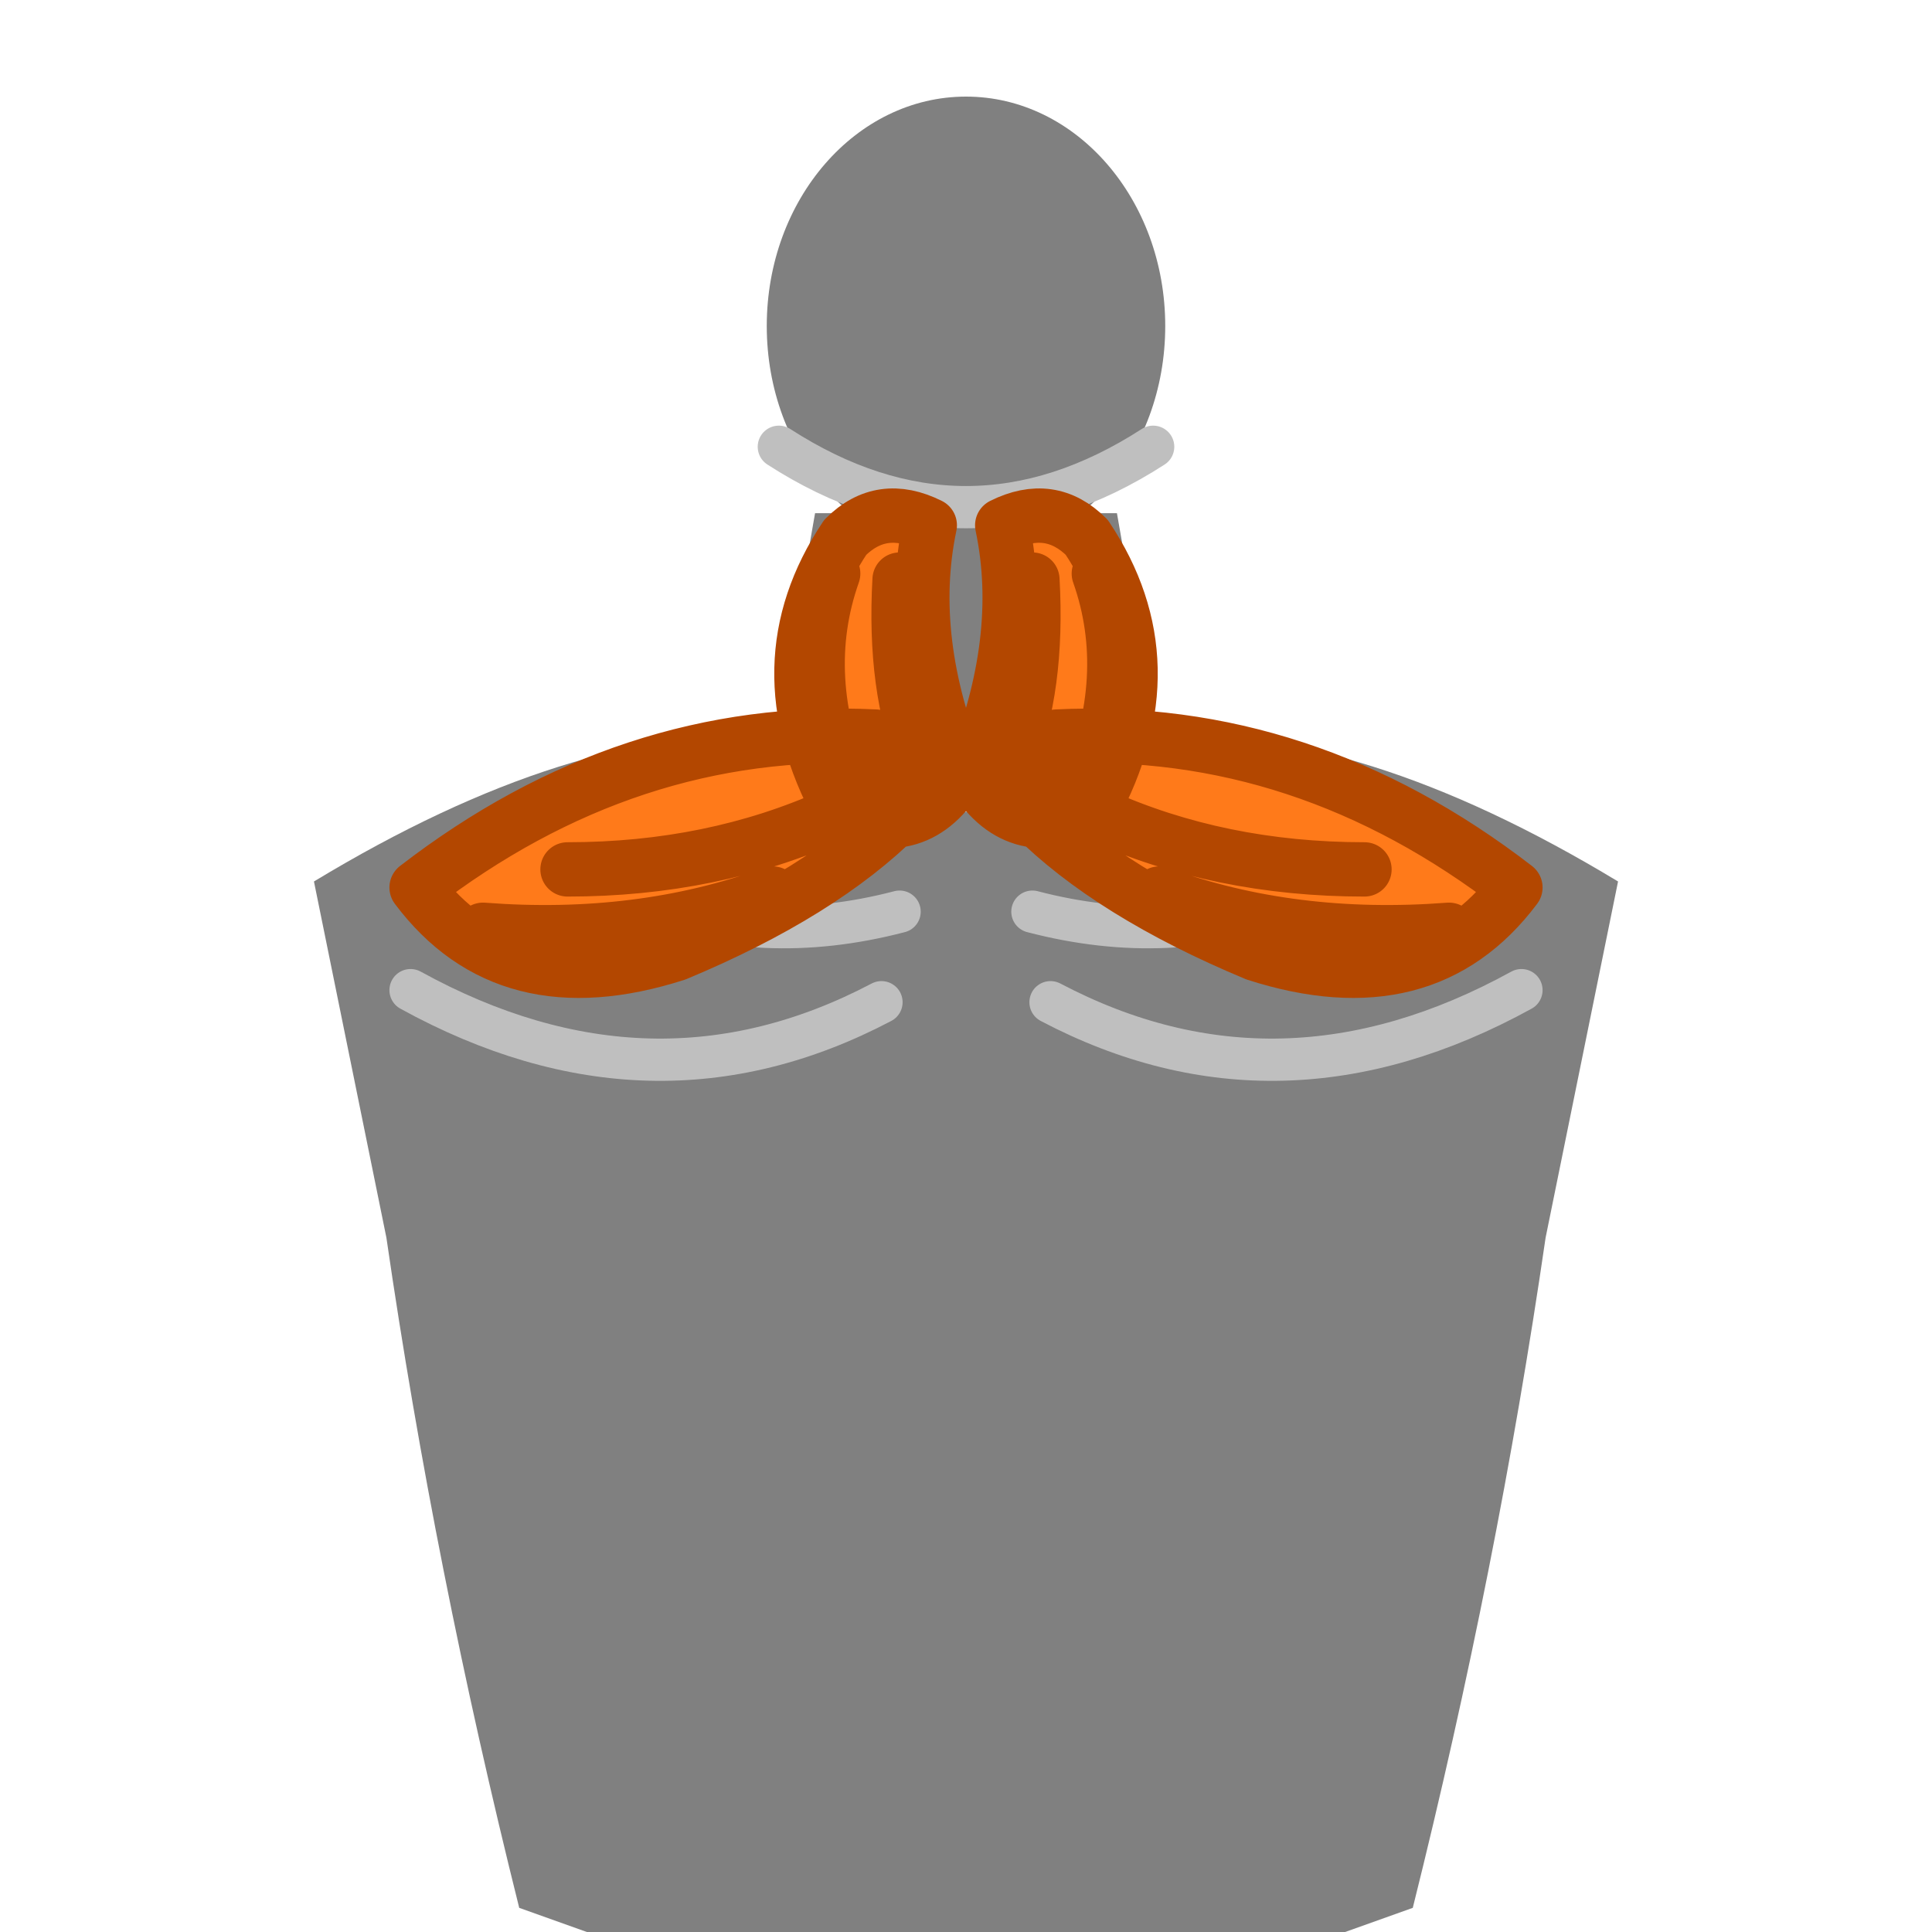
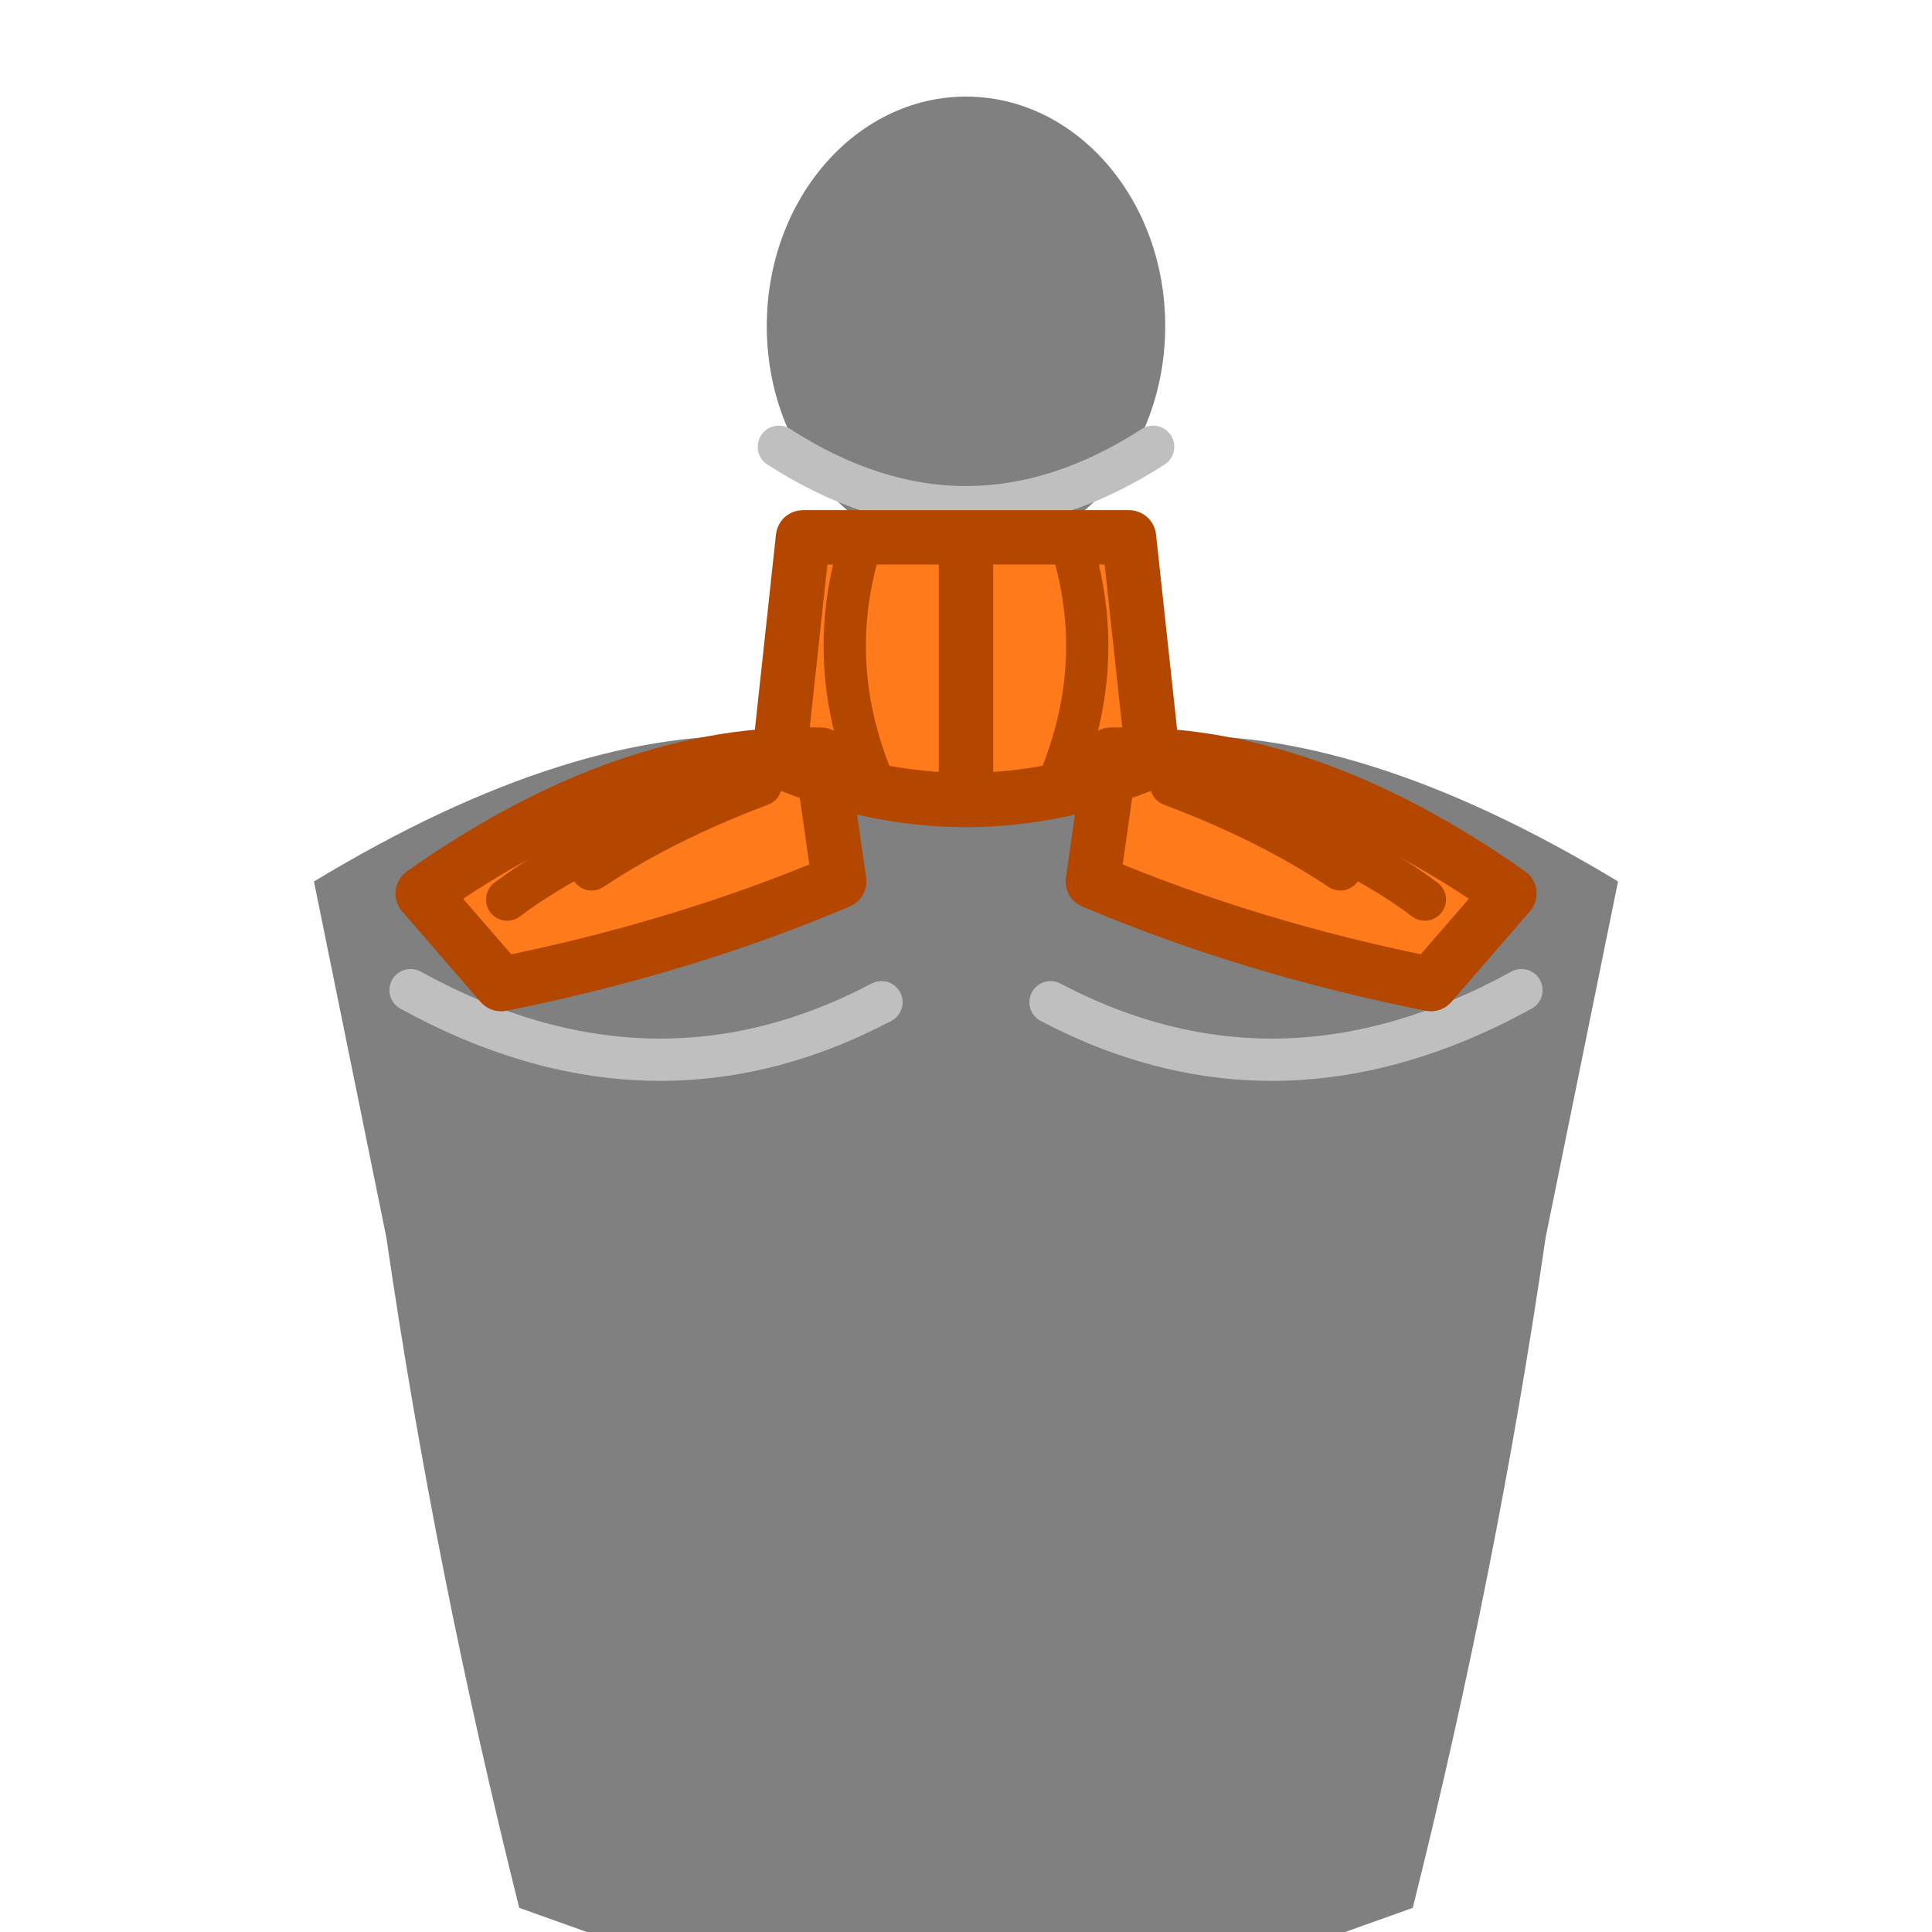
<svg viewBox="8 0 32 32">
  <ellipse cx="24" cy="5.4" rx="3.3" ry="3.8" fill="#808080" />
  <path fill="#808080" d="M21.5 8.5 L26.5 8.5 L27.2 12.5 L20.8 12.5 Z" />
  <path fill="#808080" d="M13.2 14.6 Q17.5 12 20.8 12.2 L27.2 12.2 Q30.5 12 34.8 14.6 L33.6 20.5 Q32.8 26 31.4 31.6 L28.6 32.6 Q24 33.4 19.4 32.6 L16.6 31.6 Q15.2 26 14.4 20.5 Z" />
  <path fill="none" stroke="#bfbfbf" stroke-width="0.7" stroke-linecap="round" d="M20.9 7.4 Q24 9.4 27.1 7.4" />
-   <path fill="none" stroke="#bfbfbf" stroke-width="0.7" stroke-linecap="round" d="M22.9 12.6 Q24 13.6 25.1 12.6" />
  <path fill="none" stroke="#bfbfbf" stroke-width="0.7" stroke-linecap="round" d="M14.8 16.4 Q18.8 18.6 22.6 16.6" />
-   <path fill="none" stroke="#bfbfbf" stroke-width="0.7" stroke-linecap="round" d="M18.6 14.9 Q20.6 15.7 22.9 15.1" />
  <g transform="translate(48 0) scale(-1 1)">
    <path fill="none" stroke="#bfbfbf" stroke-width="0.7" stroke-linecap="round" d="M14.8 16.4 Q18.8 18.6 22.6 16.6" />
-     <path fill="none" stroke="#bfbfbf" stroke-width="0.7" stroke-linecap="round" d="M18.6 14.9 Q20.6 15.7 22.9 15.1" />
  </g>
-   <path fill="#ff7a1a" d="M22 8.9 Q20.6 11 21.9 13.4 Q23.2 14 23.9 12.8 Q23 10.6 23.4 8.7 Q22.6 8.3 22 8.9 Z" />
-   <path fill="#ff7a1a" d="M22.5 12.2 Q18.4 12 14.9 14.7 Q16.4 16.7 19.2 15.8 Q21.6 14.8 22.9 13.5 Z" />
+   <path fill="#ff7a1a" d="M21.3 8.9 L26.7 8.9 L27.1 12.6 Q24 13.9 20.9 12.6 Z" />
+   <path fill="#ff7a1a" d="M21.6 12.5 Q18.4 12.4 15 14.8 L16.3 16.3 Q19.3 15.7 21.9 14.6 Z" />
  <g transform="translate(48 0) scale(-1 1)">
-     <path fill="#ff7a1a" d="M22 8.9 Q20.6 11 21.9 13.4 Q23.2 14 23.9 12.8 Q23 10.6 23.4 8.7 Q22.6 8.3 22 8.9 Z" />
-     <path fill="#ff7a1a" d="M22.5 12.2 Q18.4 12 14.9 14.7 Q16.4 16.7 19.2 15.8 Q21.6 14.8 22.9 13.5 Z" />
+     <path fill="#ff7a1a" d="M21.6 12.5 Q18.4 12.4 15 14.8 L16.3 16.3 Q19.3 15.7 21.9 14.6 Z" />
  </g>
-   <path fill="none" stroke="#b34700" stroke-width="0.9" stroke-linecap="round" stroke-linejoin="round" d="M22 8.9 Q20.6 11 21.9 13.4 Q23.2 14 23.9 12.8 Q23 10.6 23.4 8.7 Q22.6 8.3 22 8.9 Z M21.8 9.5 Q21.2 11.2 22 13.1 M22.9 9.6 Q22.8 11.4 23.3 12.6 M22.5 12.2 Q18.4 12 14.9 14.7 Q16.4 16.7 19.2 15.8 Q21.6 14.8 22.9 13.5 Z M17.4 14.4 Q19.8 14.4 21.8 13.5 M16 15.4 Q18.6 15.6 20.8 14.8" />
+   <path fill="none" stroke="#b34700" stroke-width="0.9" stroke-linecap="round" stroke-linejoin="round" d="M21.3 8.9 L26.7 8.9 L27.1 12.6 Q24 13.9 20.9 12.6 Z M24 9 L24 12.9" />
+   <path fill="none" stroke="#b34700" stroke-width="0.7" stroke-linecap="round" d="M22.2 9.2 Q21.7 11 22.4 12.8 M25.8 9.2 Q26.3 11 25.6 12.8" />
+   <path fill="none" stroke="#b34700" stroke-width="0.9" stroke-linecap="round" stroke-linejoin="round" d="M21.6 12.5 Q18.4 12.4 15 14.8 L16.3 16.3 Q19.3 15.7 21.9 14.6 Z" />
+   <path fill="none" stroke="#b34700" stroke-width="0.7" stroke-linecap="round" d="M19.4 13.4 Q17.6 14 16.4 14.9 M20.6 13 Q19 13.6 17.8 14.4" />
  <g transform="translate(48 0) scale(-1 1)">
-     <path fill="none" stroke="#b34700" stroke-width="0.9" stroke-linecap="round" stroke-linejoin="round" d="M22 8.9 Q20.6 11 21.9 13.4 Q23.2 14 23.9 12.8 Q23 10.6 23.4 8.7 Q22.6 8.3 22 8.9 Z M21.8 9.5 Q21.2 11.2 22 13.1 M22.9 9.6 Q22.8 11.4 23.3 12.6 M22.5 12.2 Q18.4 12 14.9 14.7 Q16.4 16.7 19.2 15.8 Q21.6 14.8 22.9 13.5 Z M17.4 14.4 Q19.8 14.4 21.8 13.5 M16 15.4 Q18.6 15.6 20.8 14.8" />
+     <path fill="none" stroke="#b34700" stroke-width="0.9" stroke-linecap="round" stroke-linejoin="round" d="M21.6 12.5 Q18.4 12.4 15 14.8 L16.3 16.3 Q19.3 15.7 21.9 14.6 Z" />
+     <path fill="none" stroke="#b34700" stroke-width="0.7" stroke-linecap="round" d="M19.4 13.4 Q17.6 14 16.4 14.9 M20.6 13 Q19 13.6 17.8 14.4" />
  </g>
</svg>
